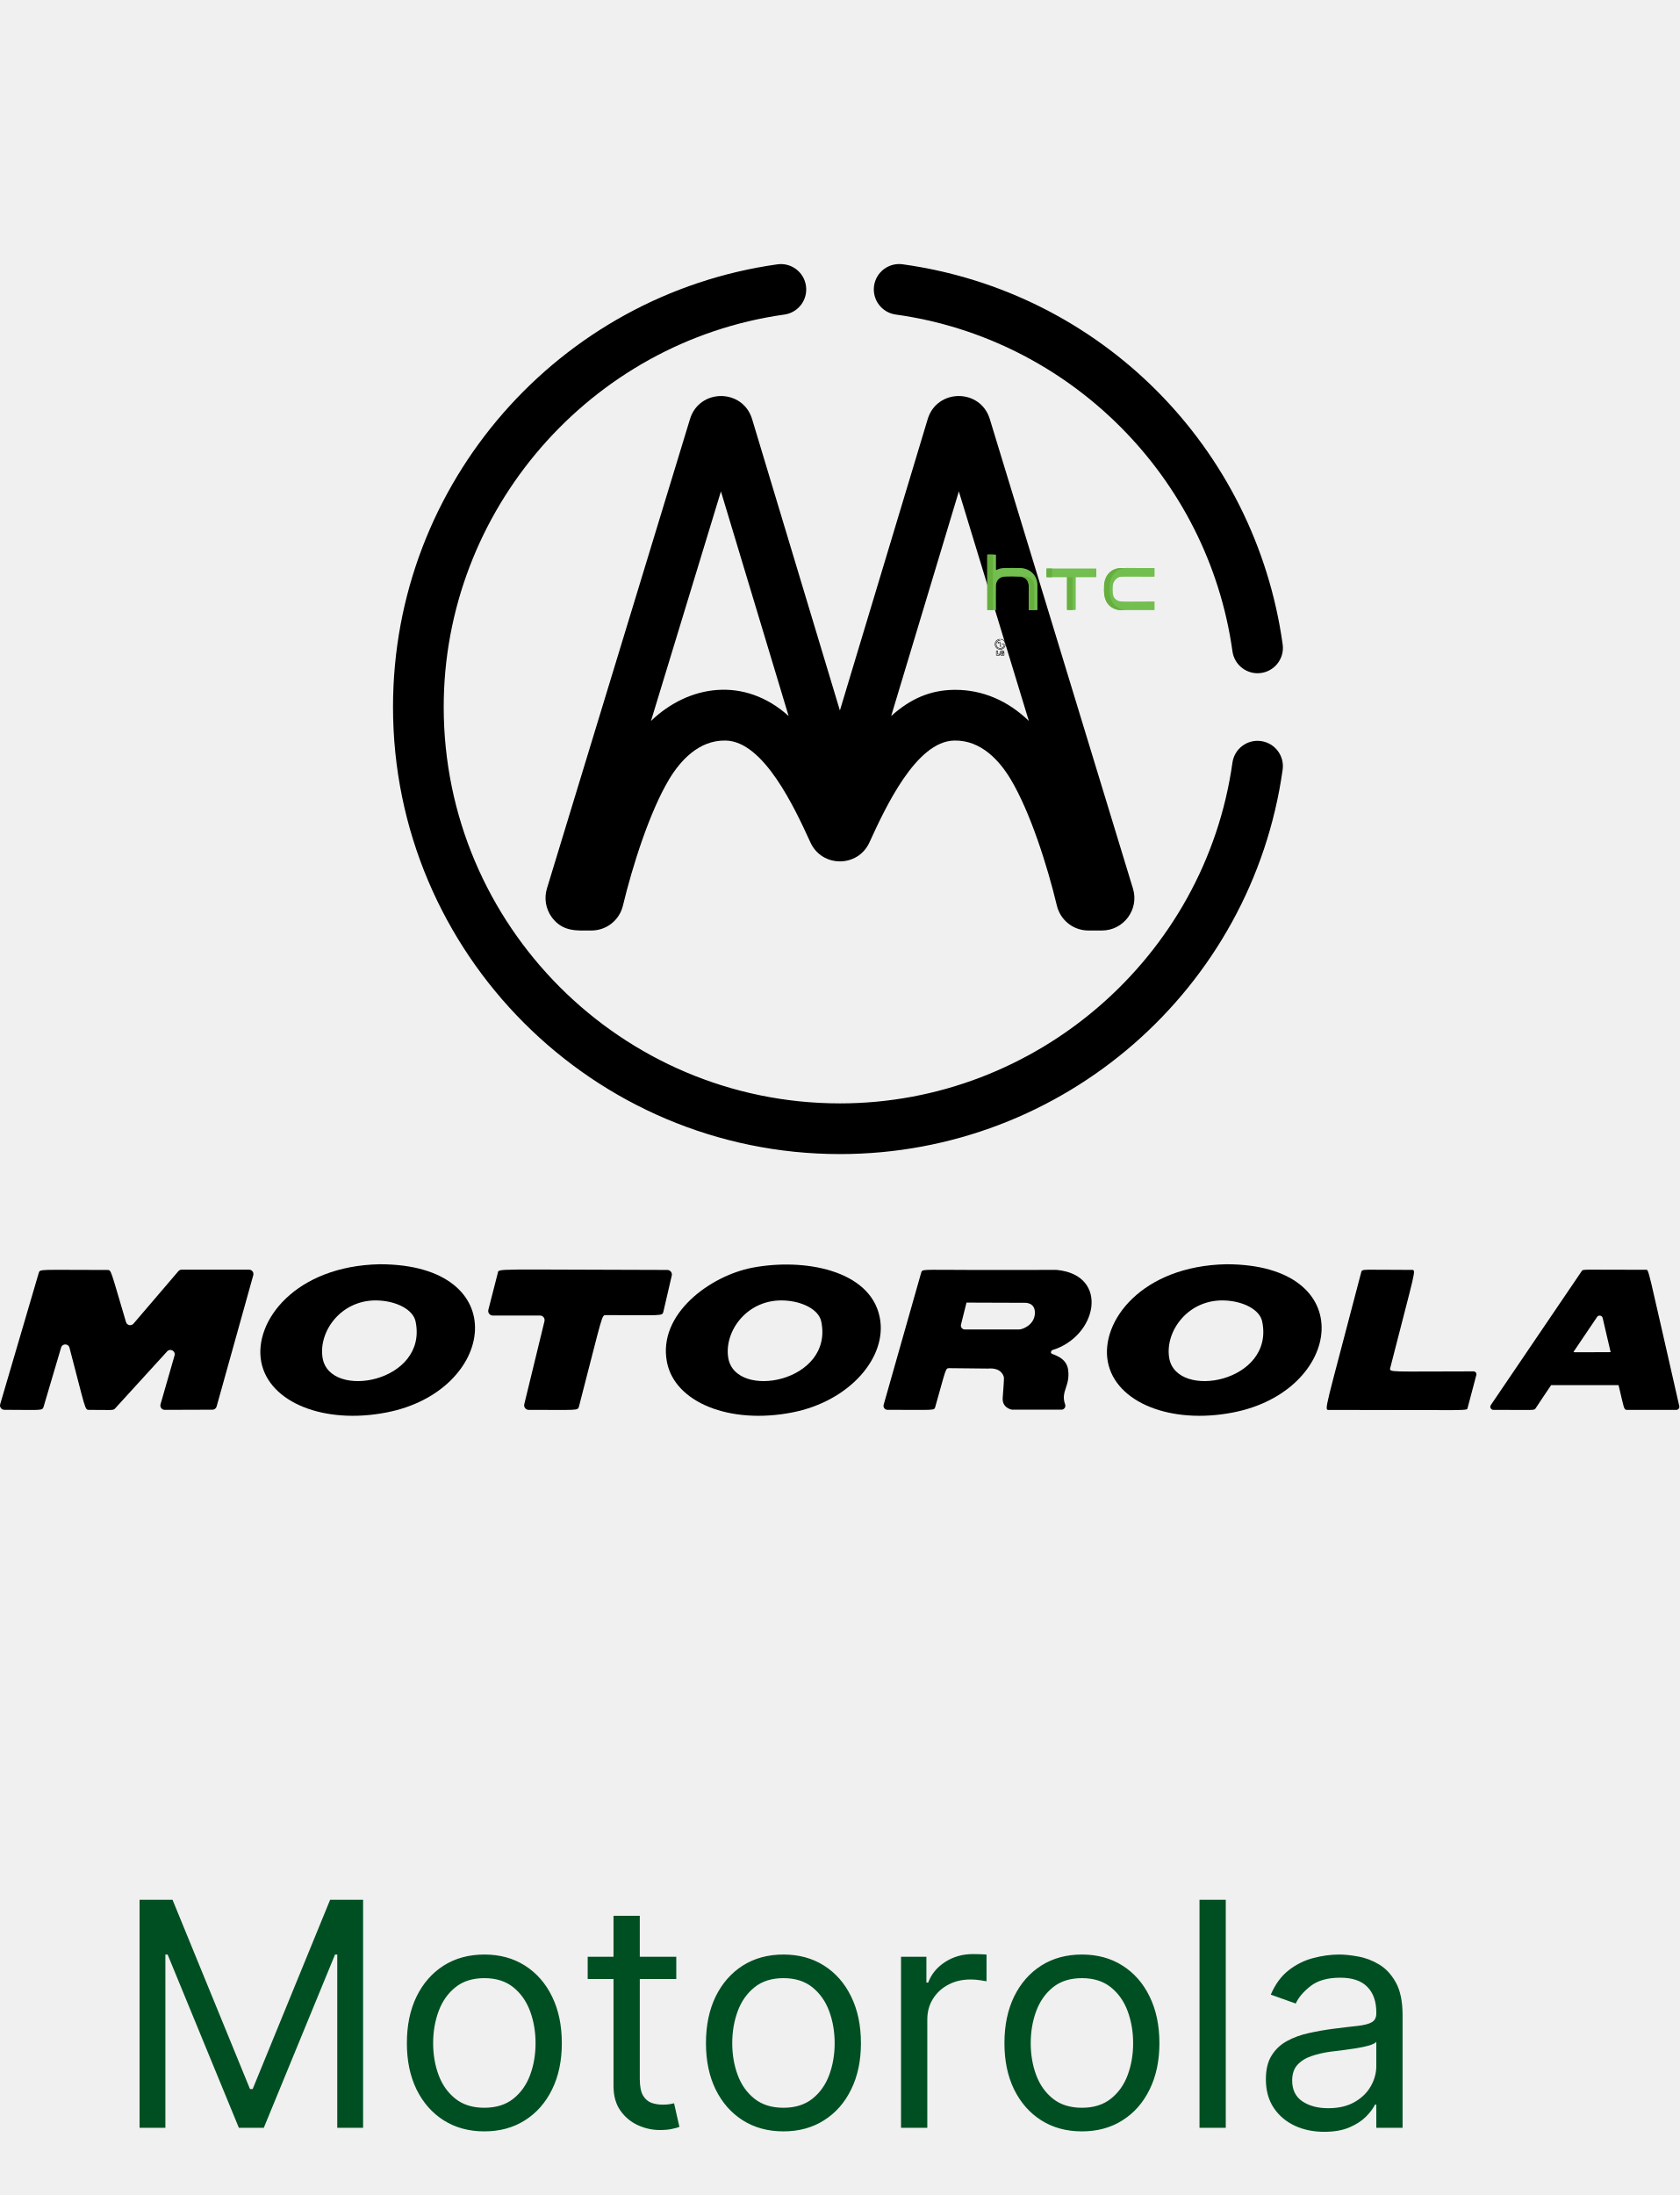
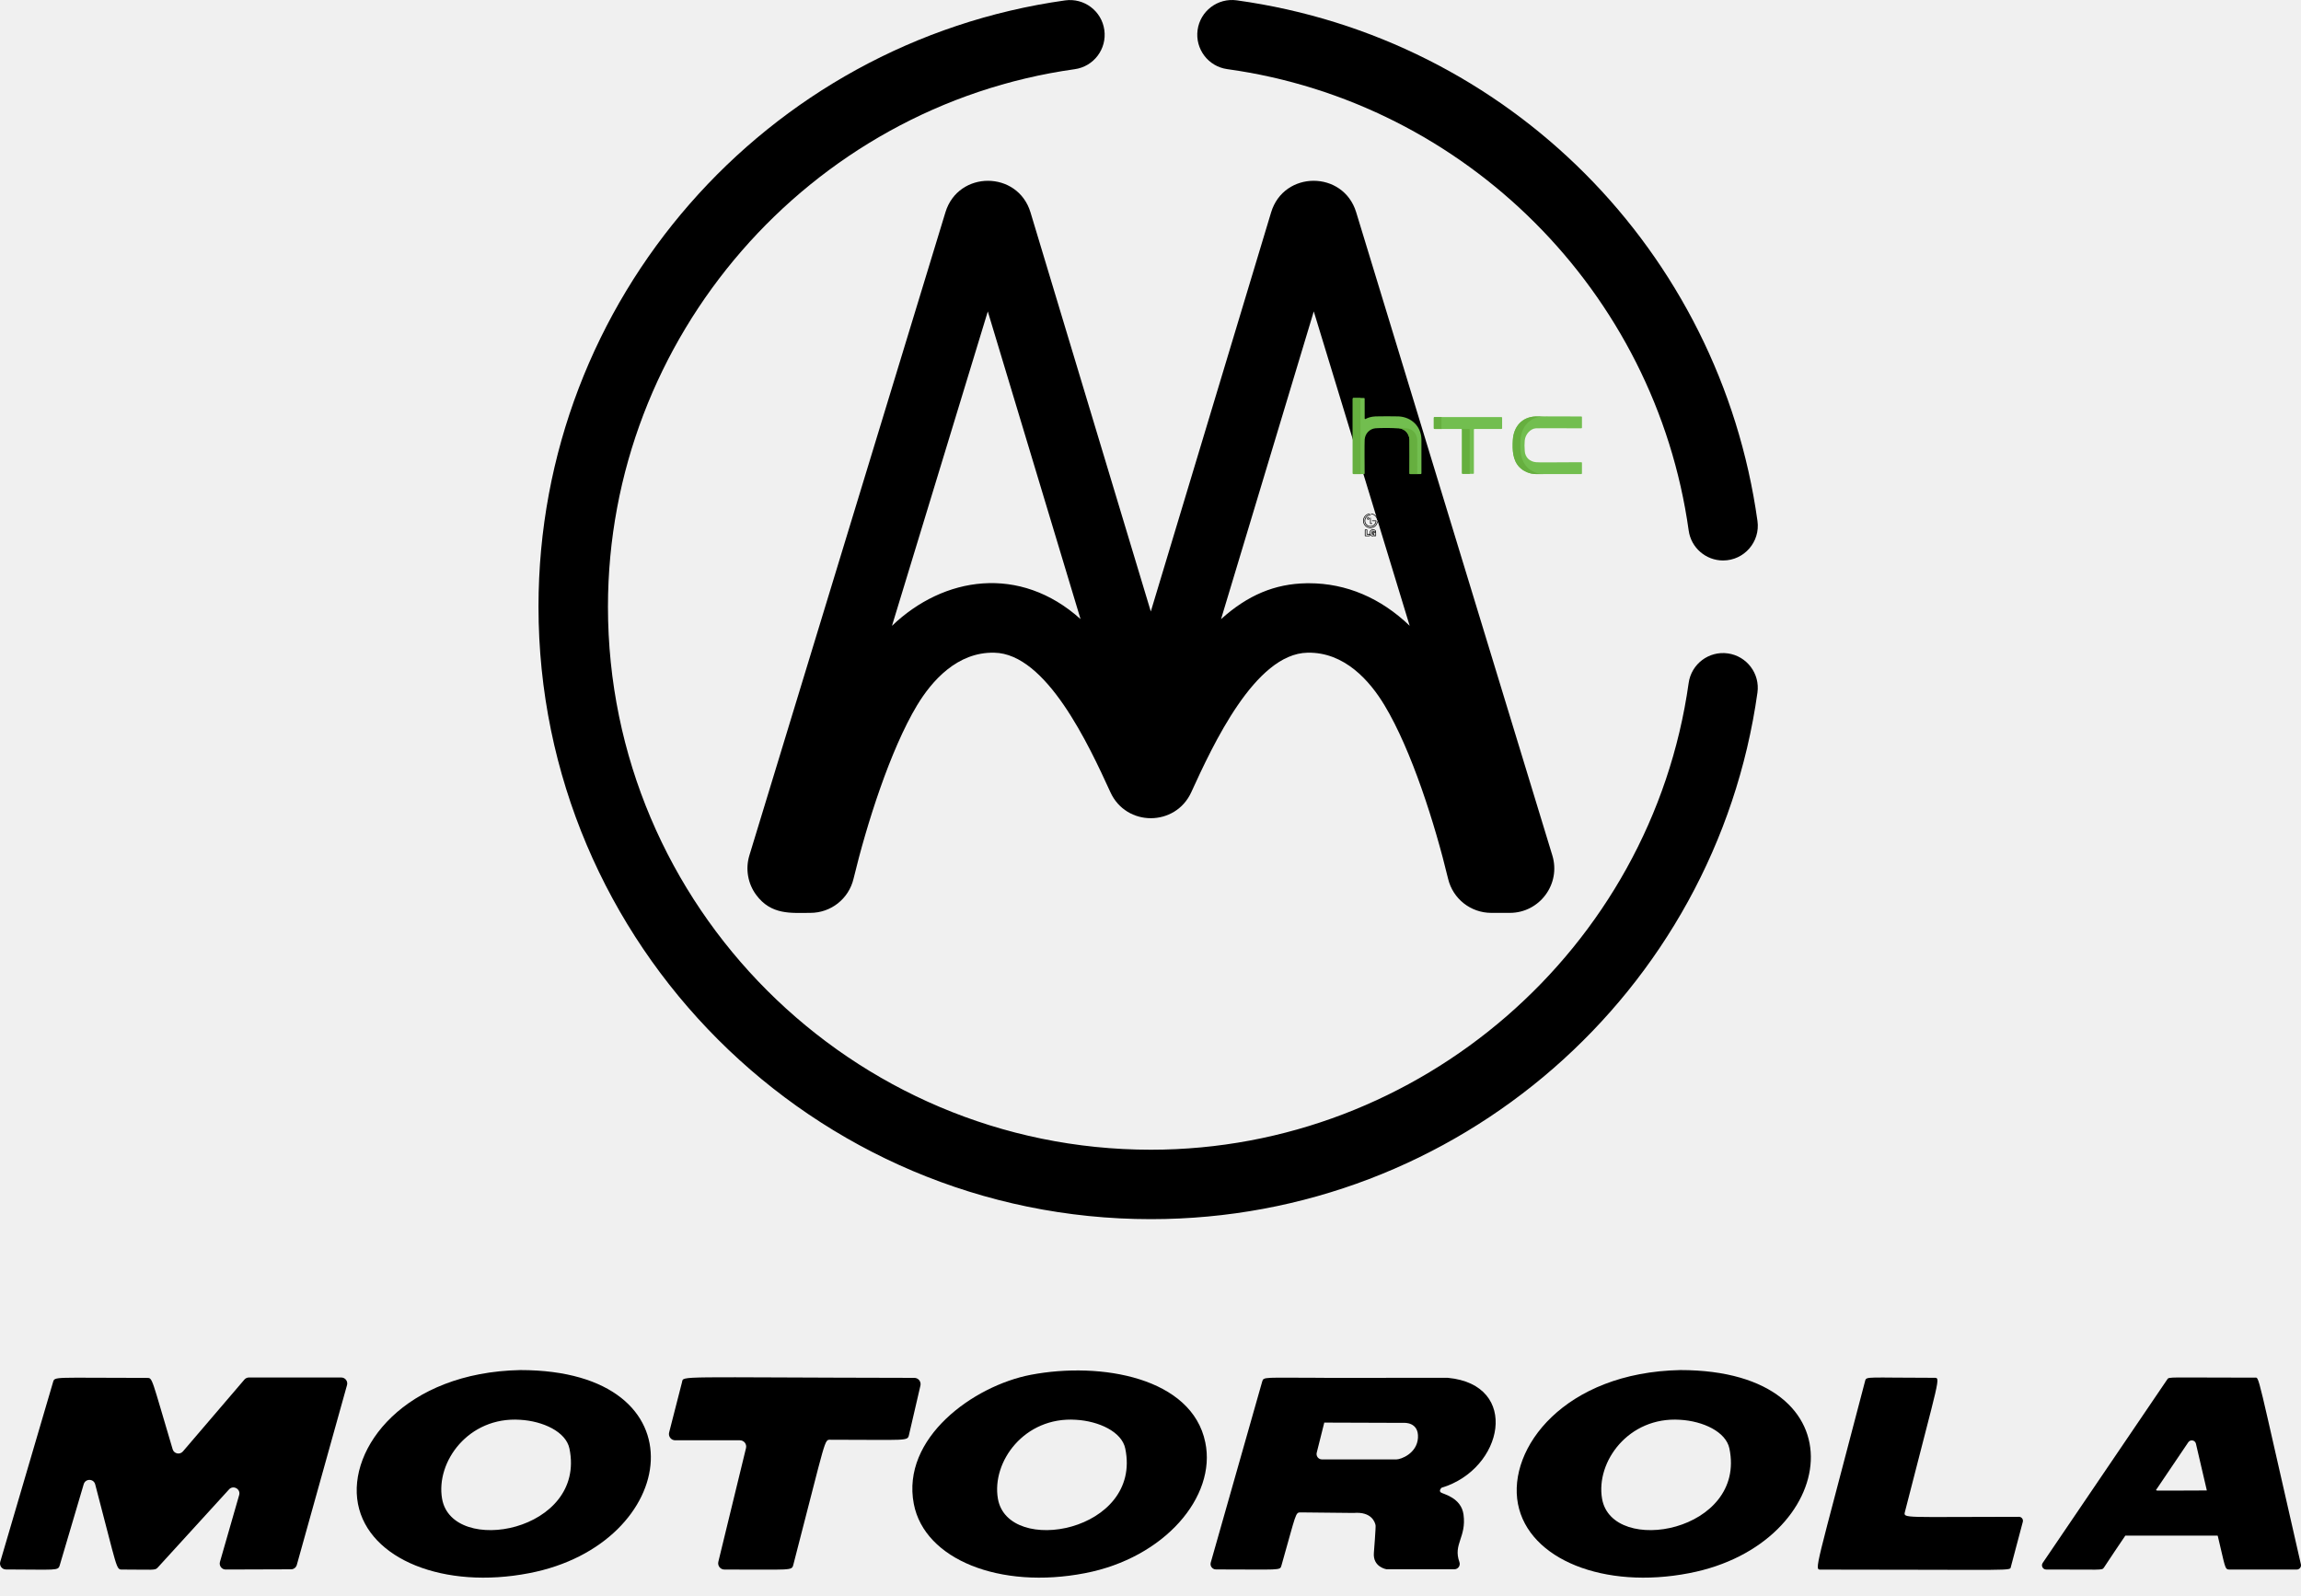
- <svg xmlns="http://www.w3.org/2000/svg" width="75" height="98" viewBox="0 0 75 98" fill="none">
-   <path d="M6.233 84.818H7.705L11.165 93.27H11.284L14.744 84.818H16.216V95H15.062V87.264H14.963L11.781 95H10.668L7.486 87.264H7.386V95H6.233V84.818ZM21.631 95.159C20.942 95.159 20.337 94.995 19.817 94.667C19.299 94.339 18.895 93.88 18.604 93.29C18.315 92.7 18.171 92.01 18.171 91.222C18.171 90.426 18.315 89.732 18.604 89.138C18.895 88.545 19.299 88.085 19.817 87.756C20.337 87.428 20.942 87.264 21.631 87.264C22.321 87.264 22.924 87.428 23.441 87.756C23.961 88.085 24.366 88.545 24.654 89.138C24.946 89.732 25.091 90.426 25.091 91.222C25.091 92.01 24.946 92.7 24.654 93.29C24.366 93.88 23.961 94.339 23.441 94.667C22.924 94.995 22.321 95.159 21.631 95.159ZM21.631 94.105C22.155 94.105 22.586 93.971 22.924 93.702C23.262 93.434 23.512 93.081 23.674 92.644C23.837 92.206 23.918 91.732 23.918 91.222C23.918 90.711 23.837 90.236 23.674 89.795C23.512 89.354 23.262 88.998 22.924 88.726C22.586 88.454 22.155 88.318 21.631 88.318C21.108 88.318 20.677 88.454 20.339 88.726C20 88.998 19.75 89.354 19.588 89.795C19.425 90.236 19.344 90.711 19.344 91.222C19.344 91.732 19.425 92.206 19.588 92.644C19.75 93.081 20 93.434 20.339 93.702C20.677 93.971 21.108 94.105 21.631 94.105ZM30.203 87.364V88.358H26.246V87.364H30.203ZM27.399 85.534H28.573V92.812C28.573 93.144 28.621 93.392 28.717 93.558C28.816 93.721 28.942 93.83 29.095 93.886C29.251 93.939 29.415 93.966 29.587 93.966C29.716 93.966 29.822 93.959 29.905 93.946C29.988 93.93 30.054 93.916 30.104 93.906L30.343 94.96C30.263 94.99 30.152 95.02 30.01 95.05C29.867 95.083 29.686 95.099 29.468 95.099C29.136 95.099 28.811 95.028 28.493 94.886C28.178 94.743 27.916 94.526 27.708 94.234C27.502 93.943 27.399 93.575 27.399 93.131V85.534ZM34.989 95.159C34.299 95.159 33.694 94.995 33.174 94.667C32.657 94.339 32.253 93.88 31.961 93.29C31.673 92.7 31.528 92.01 31.528 91.222C31.528 90.426 31.673 89.732 31.961 89.138C32.253 88.545 32.657 88.085 33.174 87.756C33.694 87.428 34.299 87.264 34.989 87.264C35.678 87.264 36.281 87.428 36.798 87.756C37.319 88.085 37.723 88.545 38.011 89.138C38.303 89.732 38.449 90.426 38.449 91.222C38.449 92.01 38.303 92.7 38.011 93.29C37.723 93.88 37.319 94.339 36.798 94.667C36.281 94.995 35.678 95.159 34.989 95.159ZM34.989 94.105C35.512 94.105 35.943 93.971 36.281 93.702C36.619 93.434 36.87 93.081 37.032 92.644C37.194 92.206 37.276 91.732 37.276 91.222C37.276 90.711 37.194 90.236 37.032 89.795C36.87 89.354 36.619 88.998 36.281 88.726C35.943 88.454 35.512 88.318 34.989 88.318C34.465 88.318 34.034 88.454 33.696 88.726C33.358 88.998 33.108 89.354 32.945 89.795C32.783 90.236 32.702 90.711 32.702 91.222C32.702 91.732 32.783 92.206 32.945 92.644C33.108 93.081 33.358 93.434 33.696 93.702C34.034 93.971 34.465 94.105 34.989 94.105ZM40.24 95V87.364H41.373V88.517H41.453C41.592 88.139 41.844 87.833 42.209 87.597C42.573 87.362 42.984 87.244 43.442 87.244C43.528 87.244 43.636 87.246 43.765 87.249C43.894 87.253 43.992 87.258 44.058 87.264V88.457C44.018 88.447 43.927 88.433 43.785 88.413C43.645 88.389 43.498 88.378 43.342 88.378C42.971 88.378 42.639 88.456 42.348 88.612C42.059 88.764 41.831 88.976 41.662 89.248C41.496 89.516 41.413 89.823 41.413 90.168V95H40.24ZM48.319 95.159C47.629 95.159 47.024 94.995 46.504 94.667C45.987 94.339 45.583 93.88 45.291 93.29C45.003 92.7 44.858 92.01 44.858 91.222C44.858 90.426 45.003 89.732 45.291 89.138C45.583 88.545 45.987 88.085 46.504 87.756C47.024 87.428 47.629 87.264 48.319 87.264C49.008 87.264 49.611 87.428 50.128 87.756C50.649 88.085 51.053 88.545 51.341 89.138C51.633 89.732 51.779 90.426 51.779 91.222C51.779 92.01 51.633 92.7 51.341 93.29C51.053 93.88 50.649 94.339 50.128 94.667C49.611 94.995 49.008 95.159 48.319 95.159ZM48.319 94.105C48.842 94.105 49.273 93.971 49.611 93.702C49.949 93.434 50.2 93.081 50.362 92.644C50.524 92.206 50.606 91.732 50.606 91.222C50.606 90.711 50.524 90.236 50.362 89.795C50.2 89.354 49.949 88.998 49.611 88.726C49.273 88.454 48.842 88.318 48.319 88.318C47.795 88.318 47.364 88.454 47.026 88.726C46.688 88.998 46.438 89.354 46.275 89.795C46.113 90.236 46.032 90.711 46.032 91.222C46.032 91.732 46.113 92.206 46.275 92.644C46.438 93.081 46.688 93.434 47.026 93.702C47.364 93.971 47.795 94.105 48.319 94.105ZM54.743 84.818V95H53.57V84.818H54.743ZM59.139 95.179C58.656 95.179 58.216 95.088 57.822 94.906C57.428 94.72 57.114 94.453 56.882 94.105C56.65 93.754 56.534 93.329 56.534 92.832C56.534 92.395 56.62 92.04 56.793 91.769C56.965 91.493 57.196 91.278 57.484 91.122C57.772 90.966 58.09 90.85 58.438 90.774C58.79 90.695 59.143 90.632 59.497 90.585C59.961 90.526 60.337 90.481 60.626 90.451C60.918 90.418 61.13 90.363 61.262 90.287C61.398 90.211 61.466 90.078 61.466 89.889V89.849C61.466 89.359 61.332 88.978 61.063 88.706C60.798 88.434 60.395 88.298 59.855 88.298C59.295 88.298 58.856 88.421 58.538 88.666C58.22 88.912 57.996 89.173 57.867 89.452L56.753 89.054C56.952 88.59 57.217 88.229 57.548 87.97C57.883 87.708 58.248 87.526 58.642 87.423C59.04 87.317 59.431 87.264 59.816 87.264C60.061 87.264 60.343 87.294 60.661 87.354C60.982 87.41 61.292 87.528 61.59 87.707C61.892 87.886 62.142 88.156 62.341 88.517C62.54 88.878 62.639 89.362 62.639 89.969V95H61.466V93.966H61.406C61.327 94.132 61.194 94.309 61.009 94.498C60.823 94.687 60.576 94.847 60.268 94.98C59.96 95.113 59.584 95.179 59.139 95.179ZM59.318 94.125C59.782 94.125 60.173 94.034 60.492 93.852C60.813 93.669 61.055 93.434 61.218 93.146C61.383 92.857 61.466 92.554 61.466 92.236V91.162C61.416 91.222 61.307 91.276 61.138 91.326C60.972 91.372 60.78 91.414 60.561 91.45C60.346 91.483 60.135 91.513 59.93 91.54C59.728 91.563 59.564 91.583 59.438 91.599C59.133 91.639 58.848 91.704 58.583 91.793C58.321 91.879 58.109 92.01 57.946 92.186C57.787 92.358 57.708 92.594 57.708 92.892C57.708 93.3 57.858 93.608 58.16 93.817C58.465 94.022 58.851 94.125 59.318 94.125Z" fill="#004F22" />
-   <g clip-path="url(#clip0_2_232)">
-     <path d="M11.124 56.687H8.113C8.057 56.687 8.003 56.712 7.966 56.755L5.962 59.097C5.862 59.214 5.672 59.174 5.628 59.027C4.923 56.668 4.98 56.7 4.787 56.7C1.728 56.7 1.786 56.647 1.729 56.839L0.008 62.695C-0.028 62.819 0.064 62.944 0.194 62.944C1.844 62.947 1.892 62.994 1.947 62.808L2.729 60.164C2.785 59.975 3.053 59.979 3.103 60.17C3.839 62.964 3.778 62.947 3.984 62.947C4.989 62.947 5.049 62.982 5.139 62.884L7.465 60.335C7.603 60.183 7.852 60.322 7.795 60.52L7.169 62.698C7.134 62.823 7.227 62.947 7.357 62.946L9.487 62.939C9.574 62.939 9.65 62.881 9.674 62.797L11.311 56.934C11.346 56.81 11.253 56.687 11.124 56.687Z" fill="black" />
-     <path d="M29.802 56.699C21.927 56.686 22.286 56.62 22.23 56.84L21.81 58.479C21.777 58.608 21.875 58.734 22.008 58.734H24.117C24.25 58.734 24.347 58.858 24.316 58.987L23.414 62.694C23.383 62.823 23.48 62.947 23.613 62.947C25.809 62.944 25.805 62.993 25.858 62.791C26.951 58.585 26.857 58.716 27.075 58.716C29.581 58.716 29.579 58.769 29.628 58.558L30.001 56.95C30.031 56.822 29.934 56.7 29.802 56.699Z" fill="black" />
-     <path d="M47.195 56.698C47.189 56.698 47.184 56.697 47.178 56.697L43.162 56.7V56.697C41.18 56.697 41.187 56.654 41.139 56.825L39.464 62.719C39.432 62.832 39.517 62.944 39.634 62.944C41.744 62.944 41.72 62.986 41.768 62.816C42.254 61.111 42.217 61.082 42.396 61.084L44.121 61.102C44.709 61.052 44.818 61.407 44.836 61.505C44.847 61.56 44.786 62.344 44.781 62.4C44.741 62.869 45.195 62.938 45.195 62.938H47.404C47.527 62.938 47.61 62.816 47.568 62.7C47.358 62.116 47.802 61.898 47.703 61.156C47.628 60.599 47.038 60.488 46.963 60.433C46.888 60.376 46.984 60.282 46.984 60.282C49.013 59.673 49.565 56.923 47.195 56.698ZM45.515 59.357H43.089C42.974 59.357 42.89 59.249 42.918 59.138L43.164 58.157H43.162V58.149H43.166L43.164 58.157L45.762 58.166C45.762 58.166 46.249 58.13 46.218 58.653C46.187 59.161 45.666 59.357 45.515 59.357Z" fill="black" />
-     <path d="M65.808 61.228C62.053 61.228 62.034 61.288 62.09 61.067C63.224 56.622 63.267 56.697 63.039 56.697C60.869 56.697 60.833 56.643 60.794 56.794C59.156 63.077 59.12 62.949 59.356 62.949C65.79 62.949 65.505 63.003 65.545 62.853L65.933 61.39C65.954 61.308 65.893 61.228 65.808 61.228Z" fill="black" />
-     <path d="M73.493 56.692C70.61 56.692 70.704 56.656 70.638 56.753L66.581 62.731C66.519 62.823 66.585 62.947 66.696 62.947C68.506 62.944 68.511 62.982 68.578 62.882C68.59 62.863 69.257 61.856 69.274 61.841H72.281L72.29 61.863C72.53 62.853 72.51 62.947 72.661 62.947H74.862C74.951 62.947 75.016 62.865 74.997 62.778C73.529 56.37 73.65 56.692 73.493 56.692ZM70.308 60.372L70.272 60.358L71.326 58.798C71.394 58.698 71.547 58.727 71.575 58.844L71.931 60.369C71.886 60.374 70.353 60.372 70.308 60.372Z" fill="black" />
-     <path d="M54.767 56.445C51.004 56.52 49.128 58.986 49.477 60.807C49.827 62.624 52.296 63.6 55.056 63.065C59.975 62.122 60.808 56.445 54.767 56.445ZM52.218 60.637C52.011 59.436 53.079 57.958 54.757 58.065C55.513 58.108 56.255 58.457 56.369 59C56.935 61.712 52.546 62.521 52.218 60.637Z" fill="black" />
-     <path d="M39.286 58.802C38.855 56.692 35.891 56.161 33.595 56.6C31.729 56.959 29.372 58.657 29.785 60.807C30.135 62.624 32.603 63.6 35.364 63.065C37.956 62.568 39.655 60.572 39.286 58.802ZM32.526 60.637C32.319 59.436 33.386 57.958 35.065 58.065C35.821 58.108 36.563 58.457 36.677 59C37.243 61.712 32.854 62.521 32.526 60.637Z" fill="black" />
-     <path d="M16.957 56.445C13.194 56.52 11.318 58.986 11.668 60.807C12.017 62.624 14.486 63.6 17.247 63.065C22.166 62.122 22.998 56.445 16.957 56.445ZM14.409 60.637C14.201 59.436 15.269 57.958 16.948 58.065C17.703 58.108 18.445 58.457 18.56 59C19.125 61.712 14.736 62.521 14.409 60.637Z" fill="black" />
-     <path d="M50.598 39.672L44.204 18.708C43.786 17.338 41.845 17.34 41.431 18.712L37.51 31.721L33.589 18.712C33.175 17.341 31.234 17.338 30.816 18.708L24.425 39.672C24.292 40.11 24.375 40.59 24.647 40.957C25.139 41.621 25.788 41.544 26.412 41.544C27.084 41.544 27.663 41.087 27.82 40.433C28.248 38.654 29.017 36.234 29.89 34.781C30.372 33.984 31.198 33.037 32.407 33.063C34.109 33.094 35.487 36.067 36.194 37.612C36.71 38.74 38.312 38.739 38.828 37.613C39.534 36.07 40.909 33.094 42.618 33.063C43.827 33.038 44.651 33.984 45.13 34.781C46.006 36.236 46.774 38.654 47.2 40.432C47.357 41.087 47.937 41.544 48.609 41.544H49.212C50.183 41.544 50.882 40.602 50.598 39.672ZM29.073 32.188L32.197 21.94L35.22 31.968C33.242 30.188 30.756 30.572 29.073 32.188ZM42.665 30.799C42.636 30.799 42.606 30.8 42.576 30.8C41.559 30.818 40.673 31.181 39.799 31.97L42.822 21.939L45.948 32.186C45.008 31.281 43.882 30.799 42.665 30.799Z" fill="black" />
-     <path d="M57.284 28.769C56.058 19.982 49.178 13.027 40.312 11.8C39.691 11.714 39.121 12.147 39.035 12.766C38.95 13.385 39.382 13.957 40.002 14.043C47.771 15.118 53.956 21.302 55.042 29.082C55.121 29.648 55.606 30.058 56.162 30.058C56.852 30.058 57.379 29.448 57.284 28.769Z" fill="black" />
-     <path d="M56.319 33.087C55.699 32.999 55.128 33.431 55.041 34.05C53.823 42.722 46.287 49.263 37.513 49.263C27.755 49.263 19.816 41.324 19.816 31.565C19.816 22.793 26.357 15.26 35.031 14.044C35.651 13.957 36.082 13.385 35.995 12.766C35.909 12.147 35.337 11.715 34.717 11.802C24.968 13.169 17.552 21.543 17.552 31.565C17.552 42.572 26.506 51.526 37.513 51.526C47.508 51.526 55.91 44.138 57.283 34.365C57.37 33.746 56.938 33.174 56.319 33.087Z" fill="black" />
-     <g clip-path="url(#clip1_2_232)">
-       <path d="M50.941 26.857C50.546 26.86 50.172 26.863 50.067 26.854C49.856 26.835 49.715 26.697 49.699 26.494C49.688 26.361 49.688 26.25 49.698 26.145C49.717 25.947 49.883 25.759 50.067 25.749C50.151 25.745 50.293 25.747 51.542 25.749C51.553 25.749 51.563 25.74 51.563 25.729V25.384C51.563 25.372 51.553 25.363 51.542 25.363C50.346 25.361 50.2 25.358 50.051 25.363C49.611 25.38 49.334 25.694 49.31 26.136C49.292 26.452 49.303 26.79 49.528 27.018C49.66 27.153 49.861 27.238 50.051 27.24C50.197 27.242 51.371 27.241 51.542 27.24C51.553 27.24 51.563 27.231 51.563 27.22V26.875C51.563 26.863 51.553 26.854 51.542 26.854C51.456 26.854 51.123 26.856 50.941 26.857Z" fill="#72BE4F" />
-       <path d="M46.734 25.404V25.749C46.734 25.761 46.743 25.77 46.755 25.77H47.633C47.644 25.77 47.653 25.779 47.653 25.791V27.213C47.653 27.224 47.663 27.233 47.674 27.233H48.021C48.032 27.233 48.042 27.224 48.042 27.213V25.791C48.042 25.779 48.051 25.77 48.062 25.77H48.94C48.952 25.77 48.961 25.761 48.961 25.749V25.404C48.961 25.393 48.952 25.384 48.94 25.384H46.755C46.743 25.384 46.734 25.393 46.734 25.404Z" fill="#72BE4F" />
-       <path d="M46.331 26.114C46.325 25.685 46.005 25.384 45.589 25.362C45.46 25.354 44.952 25.357 44.833 25.362C44.69 25.368 44.579 25.405 44.512 25.445C44.498 25.453 44.481 25.443 44.481 25.427C44.48 25.298 44.48 24.88 44.48 24.782C44.48 24.77 44.471 24.761 44.46 24.761H44.113C44.101 24.761 44.092 24.77 44.092 24.782V27.219C44.092 27.231 44.101 27.24 44.113 27.24H44.459C44.47 27.24 44.48 27.231 44.48 27.219C44.479 27.074 44.473 26.216 44.481 26.115C44.496 25.919 44.645 25.764 44.835 25.748C44.987 25.735 45.445 25.738 45.588 25.748C45.785 25.762 45.931 25.915 45.942 26.123C45.946 26.193 45.943 27.073 45.942 27.22C45.942 27.231 45.951 27.24 45.963 27.24H46.31C46.321 27.24 46.331 27.231 46.331 27.22C46.331 27.073 46.331 26.196 46.331 26.114" fill="#72BE4F" />
-       <path d="M50.302 27.24C50.111 27.238 49.911 27.153 49.779 27.018C49.553 26.79 49.542 26.452 49.56 26.136C49.584 25.694 49.861 25.38 50.302 25.363C50.339 25.361 50.377 25.361 50.431 25.36C50.206 25.36 50.129 25.36 50.051 25.363C49.611 25.38 49.334 25.694 49.31 26.136C49.292 26.452 49.303 26.79 49.528 27.018C49.66 27.153 49.861 27.238 50.051 27.24C50.114 27.241 50.365 27.241 50.646 27.241C50.477 27.241 50.345 27.241 50.302 27.24Z" fill="#66AF3F" />
-       <path d="M47.904 27.213V25.791C47.904 25.779 47.895 25.77 47.883 25.77H47.633C47.644 25.77 47.653 25.779 47.653 25.791V27.213C47.653 27.224 47.663 27.233 47.674 27.233H47.925C47.913 27.233 47.904 27.224 47.904 27.213Z" fill="#66AF3F" />
-       <path d="M46.984 25.749V25.404C46.984 25.393 46.994 25.384 47.005 25.384H46.755C46.743 25.384 46.734 25.393 46.734 25.404V25.749C46.734 25.761 46.743 25.77 46.755 25.77H47.005C46.994 25.77 46.984 25.761 46.984 25.749Z" fill="#66AF3F" />
-       <path d="M44.343 27.219V24.782C44.343 24.77 44.352 24.761 44.363 24.761H44.113C44.101 24.761 44.092 24.77 44.092 24.782V27.219C44.092 27.231 44.101 27.24 44.113 27.24H44.363C44.352 27.24 44.343 27.231 44.343 27.219Z" fill="#66AF3F" />
-       <path d="M46.193 27.22C46.193 27.073 46.196 26.193 46.193 26.123C46.181 25.915 46.036 25.762 45.839 25.748C45.742 25.741 45.5 25.738 45.307 25.74C45.425 25.741 45.531 25.744 45.588 25.748C45.785 25.762 45.931 25.915 45.942 26.123C45.946 26.193 45.943 27.073 45.942 27.22C45.942 27.231 45.951 27.24 45.963 27.24H46.213C46.202 27.24 46.193 27.231 46.193 27.22Z" fill="#66AF3F" />
-       <g clip-path="url(#clip2_2_232)">
-         <path d="M44.844 29.131C44.845 29.13 44.846 29.129 44.847 29.128C44.85 29.125 44.852 29.12 44.851 29.115C44.848 29.093 44.841 29.077 44.822 29.063C44.769 29.022 44.644 29.032 44.644 29.155C44.644 29.171 44.646 29.186 44.65 29.199C44.647 29.196 44.643 29.194 44.638 29.194H44.566V29.061C44.566 29.053 44.56 29.047 44.552 29.047H44.502C44.494 29.047 44.487 29.054 44.487 29.062V29.25C44.487 29.258 44.493 29.265 44.501 29.265H44.638C44.646 29.265 44.653 29.258 44.653 29.25V29.208C44.657 29.219 44.662 29.229 44.669 29.237C44.7 29.275 44.753 29.276 44.783 29.258C44.785 29.262 44.79 29.265 44.795 29.265H44.837C44.845 29.265 44.852 29.258 44.852 29.25V29.145C44.852 29.139 44.849 29.134 44.844 29.131ZM44.631 29.243H44.508V29.069H44.544V29.201C44.544 29.209 44.551 29.215 44.559 29.215H44.631V29.243ZM44.83 29.243H44.803V29.234C44.803 29.223 44.788 29.219 44.782 29.228C44.76 29.262 44.666 29.26 44.666 29.155C44.666 29.053 44.768 29.049 44.809 29.08C44.82 29.089 44.825 29.098 44.828 29.112H44.789C44.775 29.075 44.704 29.073 44.704 29.156C44.704 29.207 44.73 29.225 44.753 29.225C44.776 29.225 44.79 29.213 44.797 29.19C44.8 29.18 44.792 29.17 44.781 29.17H44.761V29.15H44.83V29.243ZM44.758 29.192H44.773C44.768 29.201 44.762 29.204 44.753 29.204C44.729 29.204 44.726 29.17 44.726 29.156C44.726 29.142 44.729 29.109 44.752 29.109C44.76 29.109 44.766 29.113 44.769 29.12C44.77 29.123 44.771 29.126 44.773 29.128H44.757C44.747 29.128 44.739 29.136 44.739 29.146V29.172C44.739 29.183 44.748 29.192 44.758 29.192Z" fill="black" />
-         <path d="M44.719 28.844H44.68V28.667C44.68 28.664 44.678 28.661 44.675 28.661H44.664C44.66 28.661 44.658 28.664 44.658 28.667V28.859C44.658 28.863 44.661 28.866 44.665 28.866H44.719C44.723 28.866 44.726 28.863 44.726 28.859V28.85C44.726 28.846 44.723 28.844 44.719 28.844Z" fill="black" />
-         <path d="M44.853 28.753H44.728C44.725 28.753 44.722 28.756 44.722 28.759V28.768C44.722 28.772 44.724 28.775 44.728 28.775H44.84L44.84 28.776C44.83 28.921 44.652 28.989 44.548 28.885C44.481 28.818 44.481 28.709 44.548 28.642C44.58 28.61 44.623 28.592 44.669 28.592C44.675 28.592 44.676 28.593 44.679 28.59C44.68 28.589 44.68 28.588 44.68 28.586V28.576C44.68 28.573 44.678 28.57 44.675 28.57C44.672 28.57 44.67 28.57 44.669 28.57C44.562 28.57 44.475 28.657 44.475 28.764C44.475 28.815 44.496 28.864 44.532 28.9C44.608 28.976 44.731 28.976 44.806 28.9C44.843 28.864 44.863 28.815 44.863 28.764C44.863 28.756 44.858 28.753 44.853 28.753Z" fill="black" />
-         <path d="M44.596 28.652C44.575 28.652 44.558 28.669 44.558 28.691C44.558 28.712 44.575 28.729 44.596 28.729C44.617 28.729 44.634 28.712 44.634 28.691C44.634 28.669 44.617 28.652 44.596 28.652ZM44.596 28.707C44.587 28.707 44.58 28.7 44.58 28.691C44.58 28.681 44.587 28.674 44.596 28.674C44.605 28.674 44.613 28.681 44.613 28.691C44.613 28.7 44.605 28.707 44.596 28.707Z" fill="black" />
-         <path d="M44.907 28.737C44.895 28.626 44.807 28.538 44.696 28.526C44.69 28.525 44.684 28.529 44.684 28.535C44.683 28.541 44.687 28.547 44.693 28.547C44.794 28.558 44.874 28.639 44.885 28.739C44.886 28.745 44.892 28.75 44.898 28.749C44.904 28.748 44.908 28.743 44.907 28.737Z" fill="black" />
-         <path d="M44.898 28.778C44.892 28.778 44.886 28.782 44.885 28.788C44.873 28.898 44.78 28.981 44.669 28.981C44.549 28.981 44.451 28.884 44.451 28.764C44.451 28.652 44.535 28.559 44.645 28.547C44.651 28.547 44.655 28.541 44.654 28.535C44.654 28.529 44.648 28.525 44.642 28.526C44.522 28.539 44.429 28.641 44.429 28.764C44.429 28.896 44.537 29.003 44.669 29.003C44.791 29.003 44.894 28.912 44.907 28.79C44.908 28.784 44.904 28.779 44.898 28.778Z" fill="black" />
-       </g>
+ <svg xmlns="http://www.w3.org/2000/svg" width="75" height="52" viewBox="0 0 75 52" fill="none">
+   <path d="M11.124 44.898H8.113C8.057 44.898 8.003 44.923 7.966 44.966L5.962 47.308C5.862 47.425 5.672 47.385 5.628 47.238C4.923 44.879 4.98 44.911 4.787 44.911C1.728 44.911 1.786 44.858 1.729 45.05L0.008 50.906C-0.028 51.03 0.064 51.155 0.194 51.155C1.844 51.158 1.892 51.205 1.947 51.019L2.729 48.375C2.785 48.187 3.053 48.19 3.103 48.381C3.839 51.175 3.778 51.158 3.984 51.158C4.989 51.158 5.049 51.193 5.139 51.095L7.465 48.546C7.603 48.394 7.852 48.533 7.795 48.731L7.169 50.909C7.134 51.034 7.227 51.158 7.357 51.157L9.487 51.15C9.574 51.15 9.65 51.092 9.674 51.008L11.311 45.145C11.346 45.021 11.253 44.898 11.124 44.898Z" fill="black" />
+   <path d="M29.802 44.91C21.927 44.897 22.286 44.832 22.23 45.051L21.81 46.69C21.777 46.819 21.875 46.945 22.008 46.945H24.117C24.25 46.945 24.347 47.069 24.316 47.198L23.414 50.905C23.383 51.034 23.48 51.158 23.613 51.158C25.809 51.155 25.805 51.204 25.858 51.002C26.951 46.796 26.857 46.927 27.075 46.927C29.581 46.927 29.579 46.98 29.628 46.769L30.001 45.161C30.031 45.033 29.934 44.91 29.802 44.91Z" fill="black" />
+   <path d="M47.195 44.909C47.189 44.909 47.184 44.908 47.178 44.908L43.162 44.91V44.908C41.18 44.908 41.187 44.865 41.139 45.036L39.464 50.93C39.432 51.043 39.517 51.154 39.634 51.154C41.744 51.154 41.72 51.197 41.768 51.027C42.254 49.322 42.217 49.293 42.396 49.295L44.121 49.313C44.709 49.263 44.818 49.618 44.836 49.716C44.847 49.771 44.786 50.555 44.781 50.611C44.741 51.08 45.195 51.149 45.195 51.149H47.404C47.527 51.149 47.61 51.027 47.568 50.911C47.358 50.327 47.802 50.108 47.703 49.367C47.628 48.81 47.037 48.699 46.963 48.644C46.888 48.587 46.984 48.493 46.984 48.493C49.013 47.884 49.564 45.135 47.195 44.909ZM45.515 47.568H43.089C42.974 47.568 42.89 47.461 42.918 47.349L43.164 46.368H43.162V46.36H43.166L43.164 46.368L45.762 46.377C45.762 46.377 46.249 46.341 46.218 46.864C46.187 47.372 45.666 47.568 45.515 47.568Z" fill="black" />
+   <path d="M65.808 49.439C62.053 49.439 62.034 49.498 62.09 49.278C63.224 44.833 63.267 44.908 63.039 44.908C60.869 44.908 60.833 44.854 60.794 45.005C59.156 51.288 59.12 51.16 59.356 51.16C65.79 51.16 65.505 51.213 65.545 51.064L65.933 49.601C65.954 49.519 65.892 49.439 65.808 49.439Z" fill="black" />
+   <path d="M73.493 44.903C70.61 44.903 70.704 44.867 70.638 44.964L66.581 50.942C66.519 51.034 66.585 51.158 66.696 51.157C68.506 51.154 68.511 51.193 68.577 51.093C68.59 51.074 69.257 50.067 69.274 50.052H72.281L72.29 50.074C72.53 51.064 72.51 51.158 72.661 51.158H74.862C74.951 51.158 75.016 51.075 74.997 50.989C73.529 44.581 73.65 44.903 73.493 44.903ZM70.308 48.583L70.272 48.569L71.326 47.009C71.394 46.909 71.547 46.937 71.575 47.054L71.931 48.58C71.886 48.585 70.353 48.583 70.308 48.583Z" fill="black" />
+   <path d="M54.767 44.656C51.004 44.731 49.128 47.197 49.477 49.018C49.827 50.835 52.296 51.811 55.056 51.276C59.975 50.333 60.808 44.656 54.767 44.656ZM52.218 48.848C52.011 47.647 53.079 46.169 54.757 46.276C55.513 46.319 56.255 46.667 56.369 47.211C56.935 49.923 52.546 50.732 52.218 48.848Z" fill="black" />
+   <path d="M39.286 47.013C38.855 44.903 35.891 44.372 33.594 44.811C31.729 45.17 29.372 46.868 29.785 49.018C30.134 50.835 32.603 51.811 35.364 51.276C37.956 50.779 39.655 48.783 39.286 47.013ZM32.526 48.848C32.319 47.647 33.386 46.169 35.065 46.276C35.821 46.319 36.563 46.668 36.677 47.211C37.243 49.923 32.854 50.732 32.526 48.848Z" fill="black" />
+   <path d="M16.957 44.656C13.194 44.731 11.318 47.197 11.668 49.018C12.017 50.835 14.486 51.811 17.247 51.276C22.166 50.333 22.998 44.656 16.957 44.656ZM14.409 48.848C14.201 47.647 15.269 46.169 16.948 46.276C17.703 46.319 18.445 46.667 18.56 47.211C19.125 49.923 14.736 50.732 14.409 48.848Z" fill="black" />
+   <path d="M50.598 27.883L44.204 6.918C43.786 5.549 41.844 5.551 41.431 6.923L37.51 19.931L33.589 6.923C33.175 5.552 31.234 5.549 30.816 6.919L24.425 27.883C24.292 28.32 24.375 28.801 24.647 29.168C25.139 29.832 25.788 29.754 26.412 29.754C27.084 29.754 27.663 29.298 27.82 28.644C28.248 26.865 29.017 24.445 29.89 22.991C30.371 22.195 31.198 21.248 32.407 21.274C34.109 21.304 35.487 24.277 36.194 25.823C36.71 26.951 38.312 26.95 38.828 25.823C39.534 24.281 40.909 21.305 42.618 21.274C43.827 21.249 44.651 22.195 45.13 22.992C46.006 24.446 46.774 26.865 47.2 28.643C47.357 29.297 47.937 29.754 48.609 29.754H49.212C50.183 29.754 50.882 28.813 50.598 27.883ZM29.073 20.399L32.197 10.151L35.22 20.179C33.242 18.399 30.756 18.783 29.073 20.399ZM42.665 19.01C42.636 19.01 42.606 19.011 42.576 19.011C41.559 19.029 40.673 19.392 39.799 20.181L42.822 10.15L45.948 20.397C45.007 19.492 43.882 19.01 42.665 19.01Z" fill="black" />
+   <path d="M57.284 16.98C56.058 8.193 49.178 1.238 40.312 0.011C39.691 -0.075 39.121 0.358 39.035 0.977C38.95 1.596 39.382 2.168 40.002 2.253C47.771 3.329 53.956 9.513 55.042 17.293C55.121 17.859 55.606 18.268 56.162 18.268C56.852 18.268 57.379 17.659 57.284 16.98Z" fill="black" />
+   <path d="M56.319 21.297C55.699 21.21 55.128 21.642 55.041 22.261C53.823 30.933 46.287 37.474 37.513 37.474C27.755 37.474 19.816 29.535 19.816 19.776C19.816 11.004 26.357 3.471 35.031 2.255C35.651 2.168 36.082 1.596 35.995 0.977C35.909 0.358 35.337 -0.074 34.717 0.013C24.968 1.38 17.552 9.754 17.552 19.776C17.552 30.783 26.506 39.737 37.513 39.737C47.508 39.737 55.91 32.349 57.283 22.576C57.37 21.957 56.938 21.384 56.319 21.297Z" fill="black" />
+   <g clip-path="url(#clip0_2_612)">
+     <path d="M50.941 15.068C50.546 15.071 50.172 15.074 50.067 15.065C49.856 15.046 49.715 14.908 49.699 14.705C49.688 14.571 49.688 14.461 49.698 14.356C49.717 14.158 49.883 13.969 50.067 13.96C50.151 13.956 50.293 13.958 51.542 13.96C51.553 13.96 51.563 13.951 51.563 13.939V13.594C51.563 13.583 51.553 13.574 51.542 13.574C50.346 13.572 50.2 13.568 50.051 13.574C49.61 13.591 49.334 13.905 49.31 14.347C49.292 14.663 49.303 15.001 49.528 15.229C49.66 15.363 49.861 15.448 50.051 15.451C50.196 15.453 51.371 15.451 51.542 15.451C51.553 15.451 51.563 15.442 51.563 15.43V15.085C51.563 15.074 51.553 15.065 51.542 15.065C51.456 15.065 51.123 15.066 50.941 15.068Z" fill="#72BE4F" />
+     <path d="M46.734 13.615V13.96C46.734 13.971 46.743 13.981 46.754 13.981H47.633C47.644 13.981 47.653 13.99 47.653 14.001V15.424C47.653 15.435 47.663 15.444 47.674 15.444H48.021C48.032 15.444 48.041 15.435 48.041 15.424V14.001C48.041 13.99 48.051 13.981 48.062 13.981H48.94C48.952 13.981 48.961 13.971 48.961 13.96V13.615C48.961 13.604 48.952 13.594 48.94 13.594H46.754C46.743 13.594 46.734 13.604 46.734 13.615Z" fill="#72BE4F" />
+     <path d="M46.331 14.325C46.325 13.896 46.005 13.595 45.589 13.572C45.46 13.565 44.952 13.568 44.833 13.572C44.69 13.579 44.579 13.616 44.512 13.655C44.498 13.664 44.481 13.654 44.481 13.638C44.48 13.509 44.48 13.091 44.48 12.993C44.48 12.981 44.471 12.972 44.459 12.972H44.113C44.101 12.972 44.092 12.981 44.092 12.993V15.43C44.092 15.442 44.101 15.451 44.113 15.451H44.459C44.47 15.451 44.48 15.442 44.48 15.43C44.478 15.285 44.473 14.427 44.481 14.326C44.496 14.129 44.645 13.975 44.835 13.959C44.987 13.945 45.445 13.949 45.588 13.959C45.785 13.972 45.931 14.126 45.942 14.334C45.946 14.404 45.943 15.283 45.942 15.43C45.942 15.442 45.951 15.451 45.963 15.451H46.31C46.321 15.451 46.331 15.442 46.331 15.43C46.331 15.284 46.331 14.406 46.331 14.325" fill="#72BE4F" />
+     <path d="M50.302 15.451C50.111 15.448 49.91 15.364 49.779 15.229C49.553 15.001 49.542 14.663 49.56 14.347C49.584 13.905 49.861 13.591 50.302 13.574C50.339 13.572 50.377 13.572 50.431 13.571C50.206 13.571 50.129 13.571 50.051 13.574C49.61 13.591 49.334 13.905 49.31 14.347C49.292 14.663 49.303 15.001 49.528 15.229C49.66 15.364 49.861 15.448 50.051 15.451C50.114 15.452 50.365 15.452 50.646 15.452C50.477 15.452 50.345 15.452 50.302 15.451Z" fill="#66AF3F" />
+     <path d="M47.904 15.424V14.001C47.904 13.99 47.895 13.981 47.883 13.981H47.633C47.644 13.981 47.653 13.99 47.653 14.001V15.424C47.653 15.435 47.663 15.444 47.674 15.444H47.925C47.913 15.444 47.904 15.435 47.904 15.424Z" fill="#66AF3F" />
+     <path d="M46.984 13.96V13.615C46.984 13.604 46.993 13.594 47.005 13.594H46.754C46.743 13.594 46.734 13.604 46.734 13.615V13.96C46.734 13.971 46.743 13.981 46.754 13.981H47.005C46.993 13.981 46.984 13.971 46.984 13.96Z" fill="#66AF3F" />
+     <path d="M44.343 15.43V12.993C44.343 12.981 44.352 12.972 44.363 12.972H44.113C44.101 12.972 44.092 12.981 44.092 12.993V15.43C44.092 15.442 44.101 15.451 44.113 15.451H44.363C44.352 15.451 44.343 15.442 44.343 15.43Z" fill="#66AF3F" />
+     <path d="M46.193 15.43C46.193 15.283 46.196 14.404 46.193 14.334C46.181 14.126 46.036 13.972 45.839 13.959C45.742 13.952 45.5 13.948 45.307 13.951C45.425 13.952 45.531 13.955 45.588 13.959C45.785 13.972 45.931 14.126 45.942 14.334C45.946 14.404 45.943 15.283 45.942 15.43C45.942 15.442 45.951 15.451 45.963 15.451H46.213C46.202 15.451 46.193 15.442 46.193 15.43Z" fill="#66AF3F" />
+     <g clip-path="url(#clip1_2_612)">
+       <path d="M44.844 17.342C44.845 17.341 44.846 17.34 44.847 17.339C44.85 17.336 44.851 17.331 44.851 17.326C44.848 17.304 44.841 17.288 44.822 17.274C44.769 17.233 44.644 17.243 44.644 17.366C44.644 17.382 44.645 17.397 44.649 17.41C44.647 17.407 44.643 17.404 44.638 17.404H44.566V17.271C44.566 17.264 44.56 17.258 44.552 17.258H44.502C44.494 17.258 44.486 17.265 44.486 17.273V17.461C44.486 17.469 44.493 17.475 44.501 17.475H44.638C44.646 17.475 44.652 17.469 44.652 17.461V17.419C44.657 17.43 44.662 17.44 44.669 17.448C44.7 17.486 44.753 17.487 44.783 17.468C44.785 17.473 44.79 17.475 44.795 17.475H44.837C44.845 17.475 44.852 17.469 44.852 17.461V17.355C44.852 17.35 44.849 17.345 44.844 17.342ZM44.63 17.454H44.508V17.279H44.544V17.412C44.544 17.42 44.551 17.426 44.559 17.426H44.63V17.454ZM44.83 17.454H44.802V17.445C44.802 17.434 44.788 17.43 44.782 17.439C44.76 17.473 44.665 17.471 44.665 17.366C44.665 17.264 44.768 17.26 44.809 17.291C44.82 17.3 44.825 17.308 44.828 17.323H44.789C44.775 17.285 44.704 17.283 44.704 17.367C44.704 17.418 44.73 17.436 44.753 17.436C44.776 17.436 44.79 17.424 44.797 17.401C44.799 17.39 44.792 17.381 44.781 17.381H44.761V17.361H44.83V17.454ZM44.758 17.402H44.773C44.768 17.412 44.762 17.414 44.753 17.414C44.729 17.414 44.726 17.381 44.726 17.367C44.726 17.353 44.729 17.32 44.752 17.32C44.76 17.32 44.766 17.324 44.769 17.331C44.769 17.334 44.771 17.337 44.773 17.339H44.757C44.747 17.339 44.739 17.347 44.739 17.357V17.383C44.739 17.394 44.748 17.402 44.758 17.402Z" fill="black" />
+       <path d="M44.719 17.054H44.68V16.878C44.68 16.875 44.678 16.872 44.674 16.872H44.664C44.66 16.872 44.658 16.875 44.658 16.878V17.07C44.658 17.073 44.661 17.077 44.665 17.077H44.719C44.723 17.077 44.726 17.074 44.726 17.07V17.061C44.726 17.057 44.723 17.054 44.719 17.054Z" fill="black" />
+       <path d="M44.853 16.963H44.728C44.724 16.963 44.721 16.966 44.721 16.97V16.979C44.721 16.983 44.724 16.986 44.728 16.986H44.84L44.84 16.986C44.83 17.131 44.652 17.2 44.548 17.095C44.481 17.029 44.481 16.92 44.548 16.853C44.58 16.821 44.623 16.803 44.669 16.803C44.675 16.803 44.676 16.803 44.679 16.801C44.68 16.8 44.68 16.799 44.68 16.797V16.787C44.68 16.784 44.678 16.781 44.674 16.781C44.672 16.781 44.67 16.781 44.669 16.781C44.562 16.781 44.475 16.868 44.475 16.974C44.475 17.026 44.495 17.075 44.532 17.111C44.608 17.187 44.731 17.187 44.806 17.111C44.842 17.075 44.863 17.026 44.863 16.974C44.863 16.967 44.858 16.963 44.853 16.963Z" fill="black" />
+       <path d="M44.596 16.863C44.575 16.863 44.558 16.88 44.558 16.901C44.558 16.922 44.575 16.94 44.596 16.94C44.617 16.94 44.634 16.922 44.634 16.901C44.634 16.88 44.617 16.863 44.596 16.863ZM44.596 16.918C44.587 16.918 44.58 16.91 44.58 16.901C44.58 16.892 44.587 16.885 44.596 16.885C44.605 16.885 44.612 16.892 44.612 16.901C44.612 16.91 44.605 16.918 44.596 16.918Z" fill="black" />
+       <path d="M44.907 16.948C44.895 16.837 44.807 16.749 44.696 16.736C44.69 16.736 44.684 16.74 44.684 16.746C44.683 16.752 44.687 16.758 44.693 16.758C44.793 16.769 44.874 16.85 44.885 16.95C44.886 16.956 44.891 16.961 44.897 16.96C44.903 16.959 44.908 16.954 44.907 16.948Z" fill="black" />
+       <path d="M44.897 16.989C44.891 16.988 44.886 16.993 44.885 16.999C44.873 17.109 44.78 17.192 44.669 17.192C44.549 17.192 44.451 17.095 44.451 16.974C44.451 16.863 44.534 16.77 44.645 16.758C44.651 16.757 44.655 16.752 44.654 16.746C44.654 16.74 44.648 16.736 44.642 16.736C44.522 16.75 44.429 16.852 44.429 16.974C44.429 17.107 44.537 17.214 44.669 17.214C44.791 17.214 44.894 17.122 44.907 17.001C44.908 16.995 44.903 16.99 44.897 16.989Z" fill="black" />
    </g>
  </g>
  <defs>
-     <clipPath id="clip0_2_232">
-       <rect width="75" height="75" fill="white" />
+     <clipPath id="clip0_2_612">
+       <rect width="7.471" height="7.471" fill="white" transform="translate(44.0919 10.4766)" />
    </clipPath>
-     <clipPath id="clip1_2_232">
-       <rect width="7.471" height="7.471" fill="white" transform="translate(44.092 22.2657)" />
-     </clipPath>
-     <clipPath id="clip2_2_232">
-       <rect width="0.744" height="0.744" fill="white" transform="translate(44.2963 28.5254)" />
+     <clipPath id="clip1_2_612">
+       <rect width="0.744" height="0.744" fill="white" transform="translate(44.2962 16.7362)" />
    </clipPath>
  </defs>
</svg>
